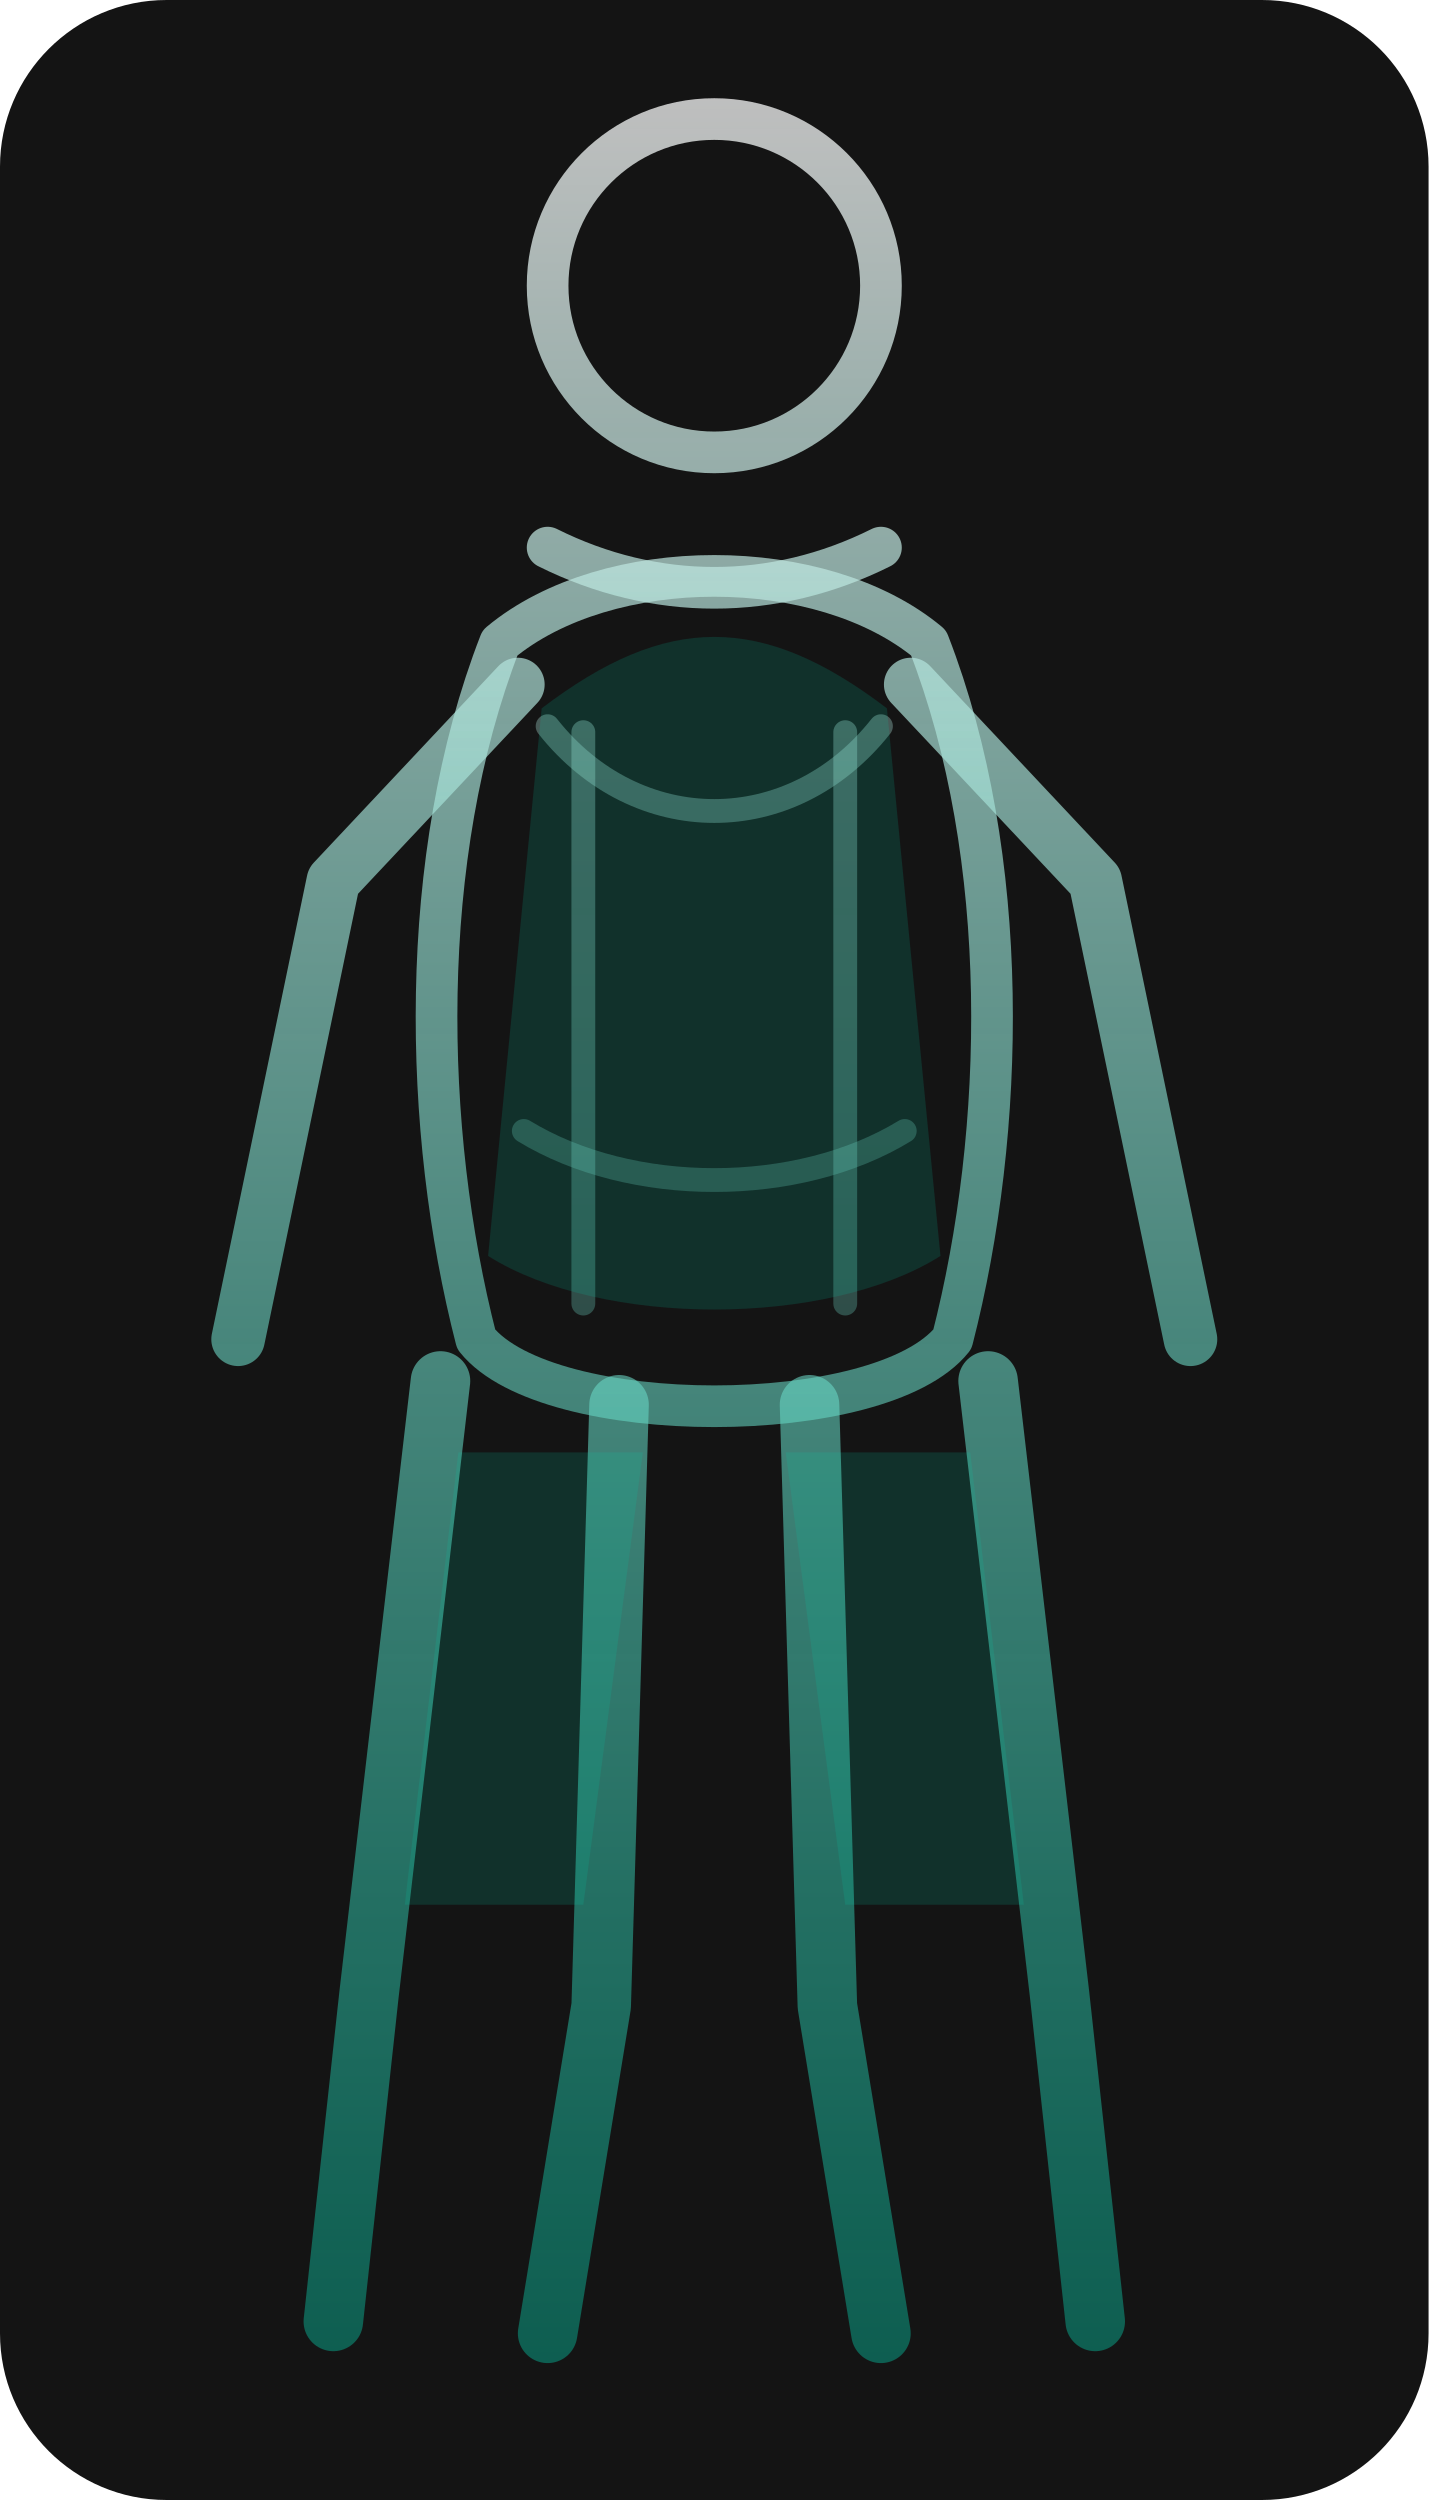
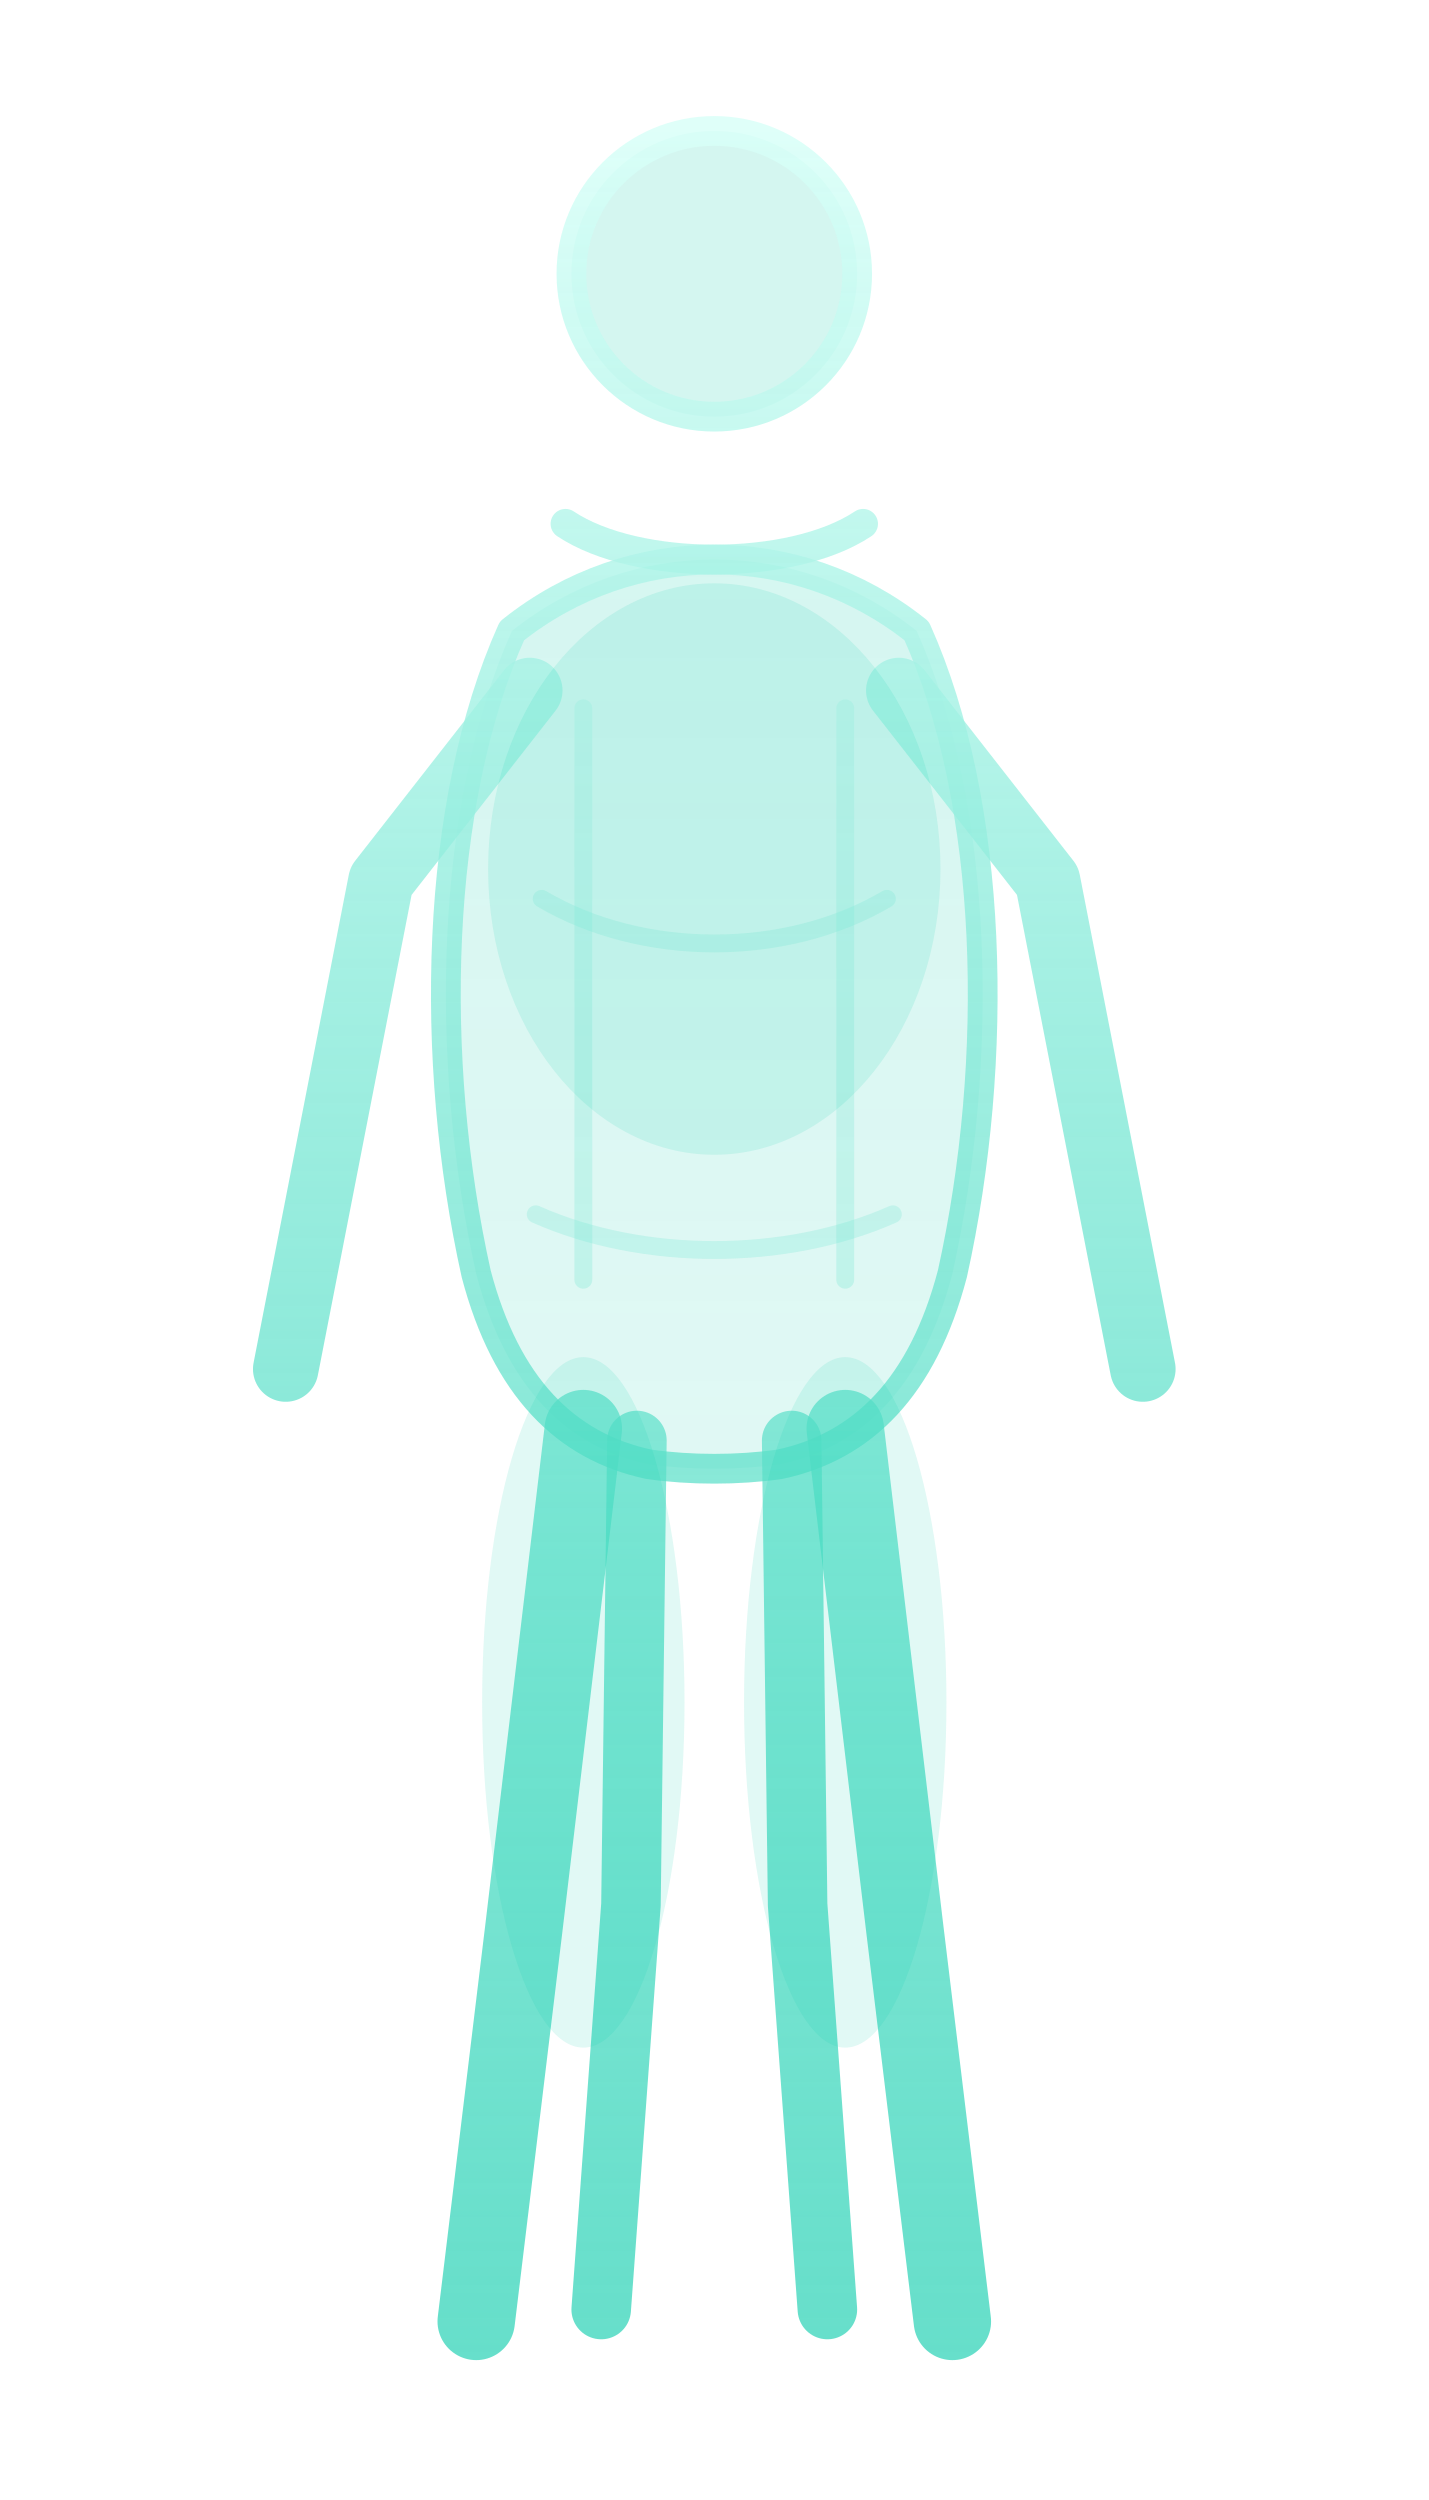
<svg xmlns="http://www.w3.org/2000/svg" viewBox="0 0 240 420" role="img" aria-labelledby="title desc">
  <defs>
-     <linearGradient id="backBody" x1="120" x2="120" y1="16" y2="404" gradientUnits="userSpaceOnUse">
-       <stop offset="0" stop-color="#f0f0f0" stop-opacity="0.78" />
-       <stop offset="1" stop-color="#00c9a7" stop-opacity="0.4" />
+     <linearGradient id="bodyBackStroke" x1="120" x2="120" y1="22" y2="398" gradientUnits="userSpaceOnUse">
+       <stop offset="0" stop-color="#d9fff8" stop-opacity="0.86" />
+       <stop offset="1" stop-color="#00c9a7" stop-opacity="0.6" />
+     </linearGradient>
+     <linearGradient id="bodyBackFill" x1="120" x2="120" y1="72" y2="382" gradientUnits="userSpaceOnUse">
+       <stop offset="0" stop-color="#00c9a7" stop-opacity="0.17" />
+       <stop offset="1" stop-color="#00c9a7" stop-opacity="0.08" />
    </linearGradient>
  </defs>
-   <rect width="240" height="420" rx="28" fill="#141414" />
-   <g fill="none" stroke="url(#backBody)" stroke-linecap="round" stroke-linejoin="round">
-     <circle cx="120" cy="48" r="28" stroke-width="7" />
-     <path d="M92 92c18 9 38 9 56 0" stroke-width="7" />
-     <path d="M84 108c18-15 54-15 72 0 14 36 13 82 4 117-12 15-68 15-80 0-9-35-10-81 4-117Z" stroke-width="7" />
-     <path d="M87 115 56 148 40 225" stroke-width="9" />
-     <path d="M153 115 184 148 200 225" stroke-width="9" />
-     <path d="M74 232 62 335 56 390" stroke-width="10" />
-     <path d="M104 236 101 337 92 392" stroke-width="10" />
-     <path d="M136 236 139 337 148 392" stroke-width="10" />
-     <path d="M166 232 178 335 184 390" stroke-width="10" />
-     <path d="M92 122c15 19 41 19 56 0" stroke-width="4" opacity="0.5" />
-     <path d="M98 123v96" stroke-width="4" opacity="0.5" />
-     <path d="M142 123v96" stroke-width="4" opacity="0.5" />
-     <path d="M88 190c18 11 46 11 64 0" stroke-width="4" opacity="0.42" />
+   <g fill="url(#bodyBackFill)" stroke="url(#bodyBackStroke)" stroke-linecap="round" stroke-linejoin="round">
+     <circle cx="120" cy="46" r="24" stroke-width="5" />
+     <path d="M95 88c12 8 38 8 50 0" fill="none" stroke-width="5" />
+     <path d="M86 106c20-16 48-16 68 0 13 29 14 72 6 108-5 19-15 29-29 32-7 1-15 1-22 0-14-3-24-13-29-32-8-36-7-79 6-108Z" stroke-width="5" />
+     <path d="M89 116 64 148 48 230" fill="none" stroke-width="11" />
+     <path d="M151 116 176 148 192 230" fill="none" stroke-width="11" />
+     <path d="M98 240 88 324 80 390" fill="none" stroke-width="13" />
+     <path d="M142 240 152 324 160 390" fill="none" stroke-width="13" />
+     <path d="M107 242 106 320 101 388" fill="none" stroke-width="10" />
+     <path d="M133 242 134 320 139 388" fill="none" stroke-width="10" />
+     <path d="M98 119v96" fill="none" stroke-width="3" opacity="0.36" />
+     <path d="M142 119v96" fill="none" stroke-width="3" opacity="0.36" />
+     <path d="M91 151c17 10 41 10 58 0" fill="none" stroke-width="3" opacity="0.38" />
+     <path d="M90 204c18 8 42 8 60 0" fill="none" stroke-width="3" opacity="0.34" />
  </g>
-   <g fill="#00c9a7" opacity="0.16">
-     <path d="M91 119c21-16 37-16 58 0l9 92c-19 12-57 12-76 0l9-92Z" />
-     <path d="M77 244h31l-10 76H68l9-76Z" />
-     <path d="M132 244h31l9 76h-30l-10-76Z" />
+   <g fill="#00c9a7" opacity="0.12">
+     <ellipse cx="120" cy="146" rx="38" ry="48" />
+     <ellipse cx="98" cy="286" rx="17" ry="58" />
+     <ellipse cx="142" cy="286" rx="17" ry="58" />
  </g>
</svg>
